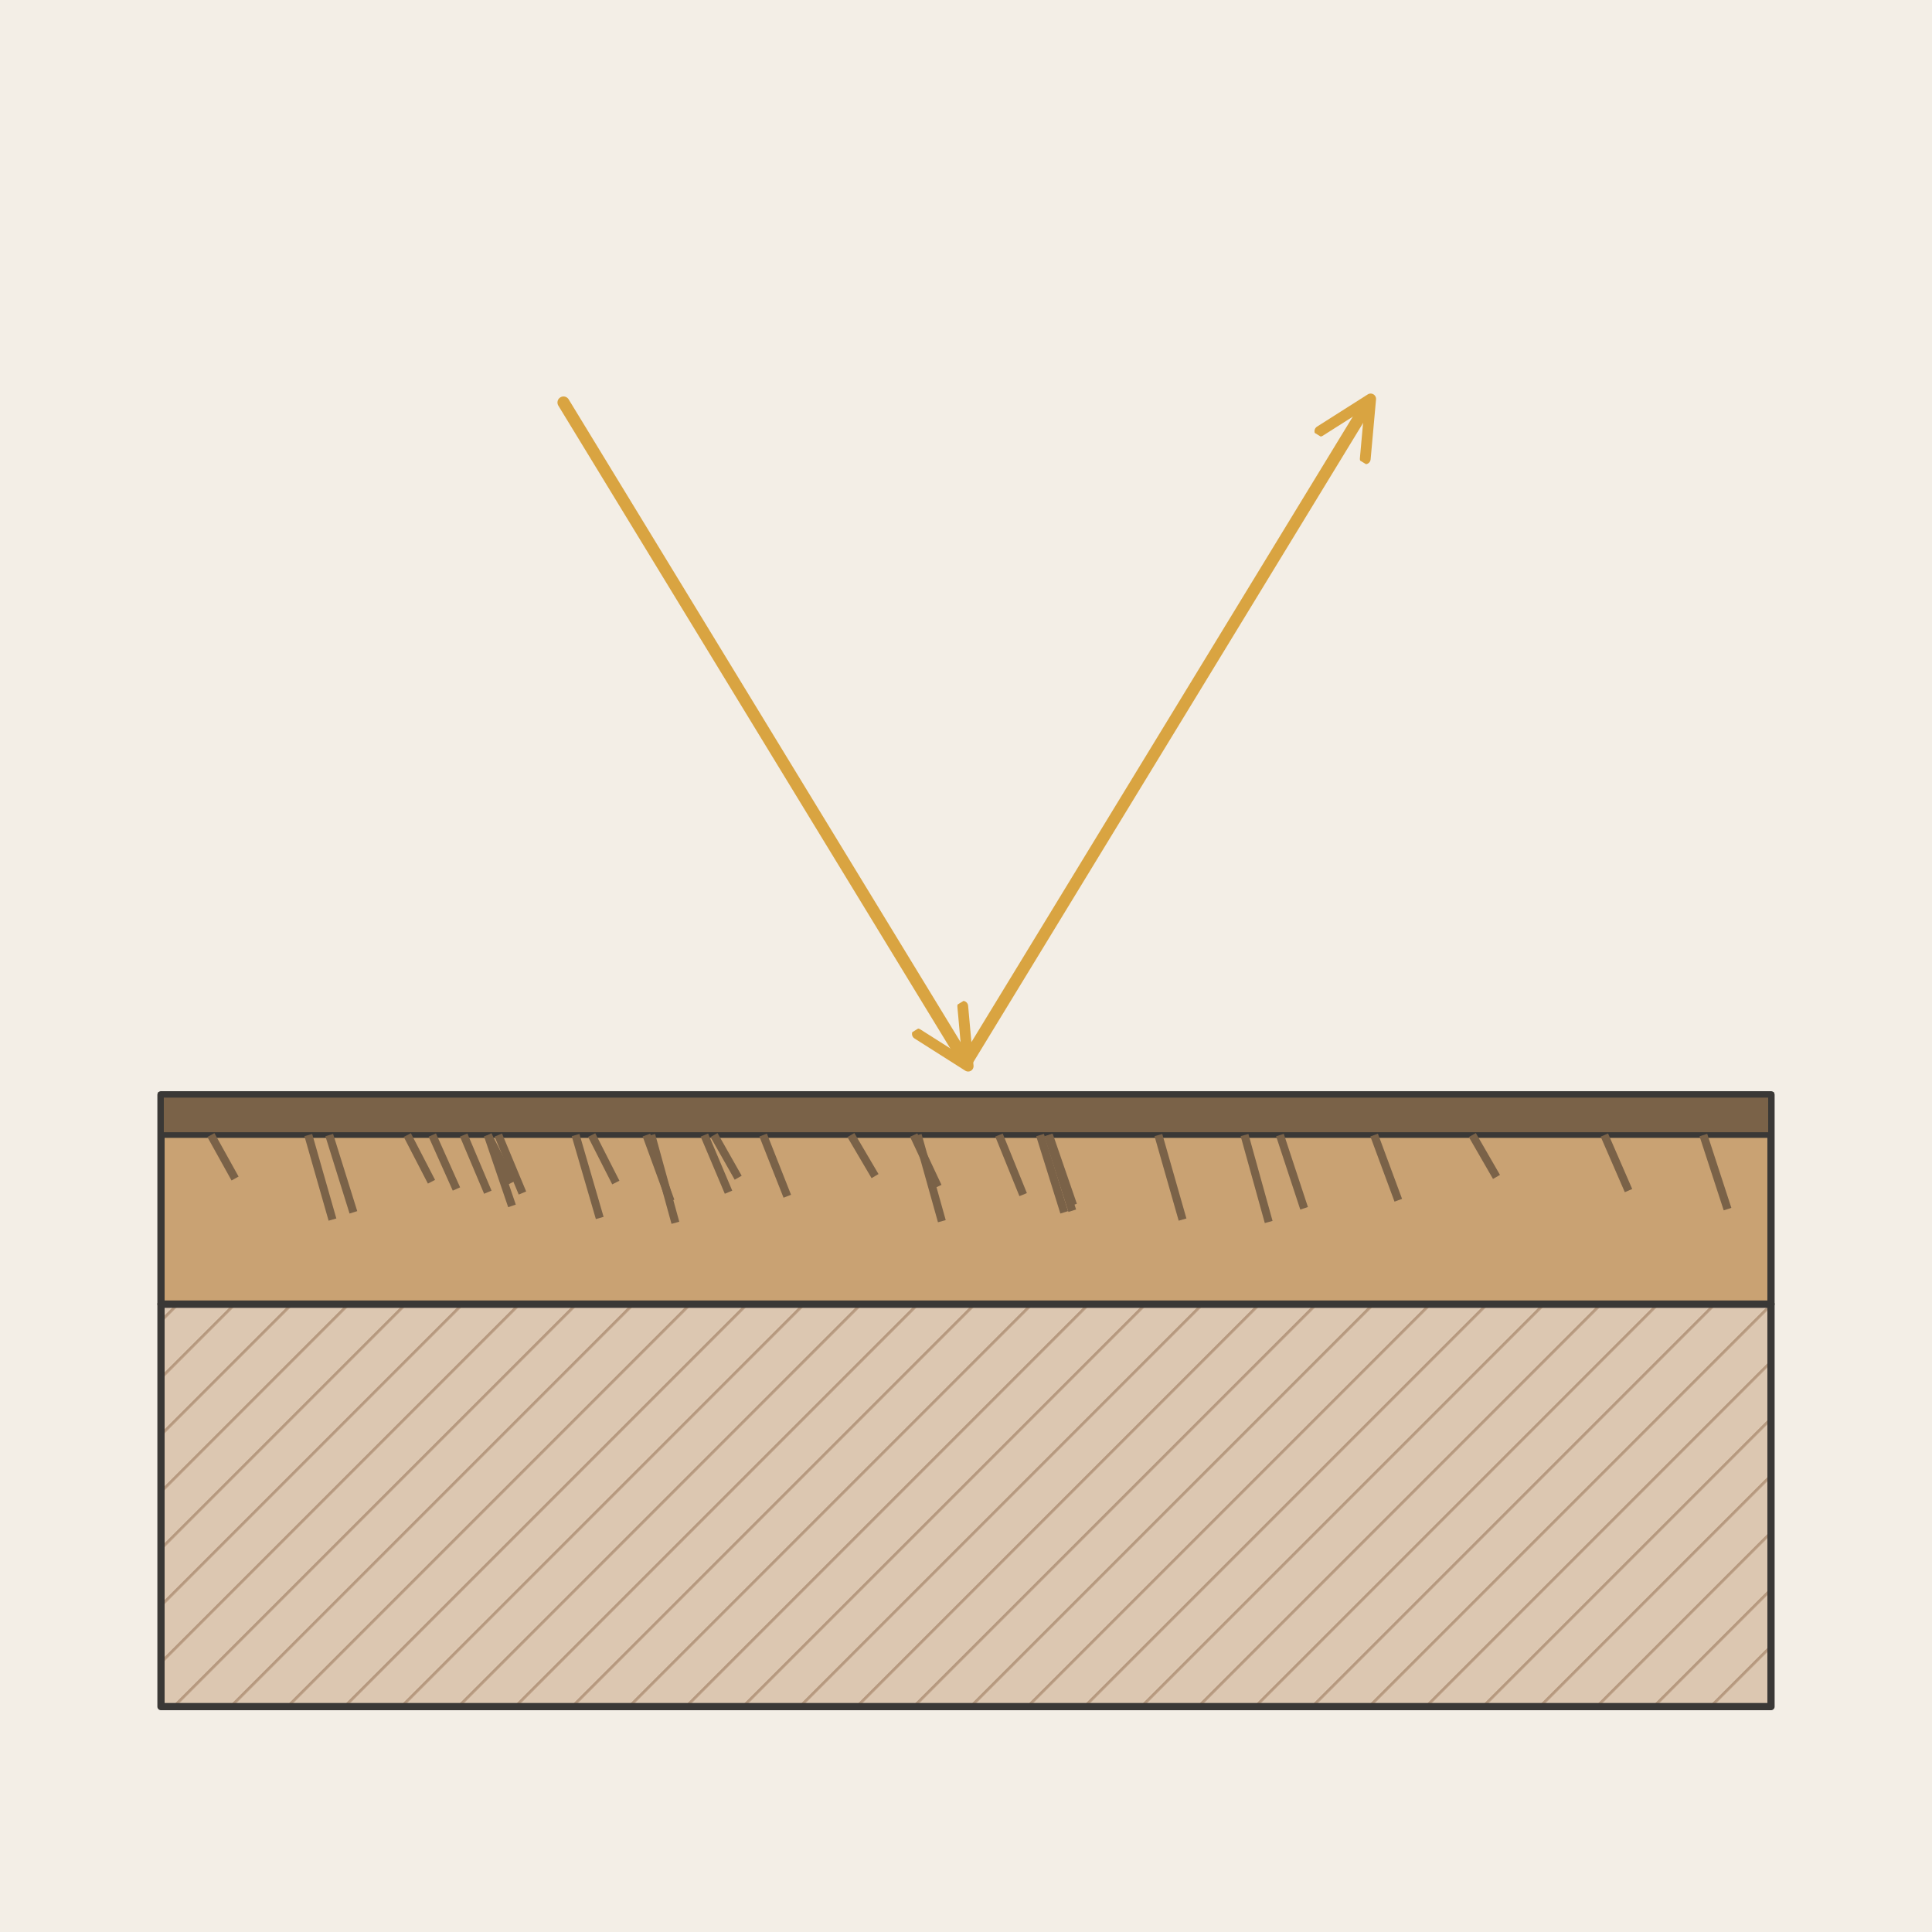
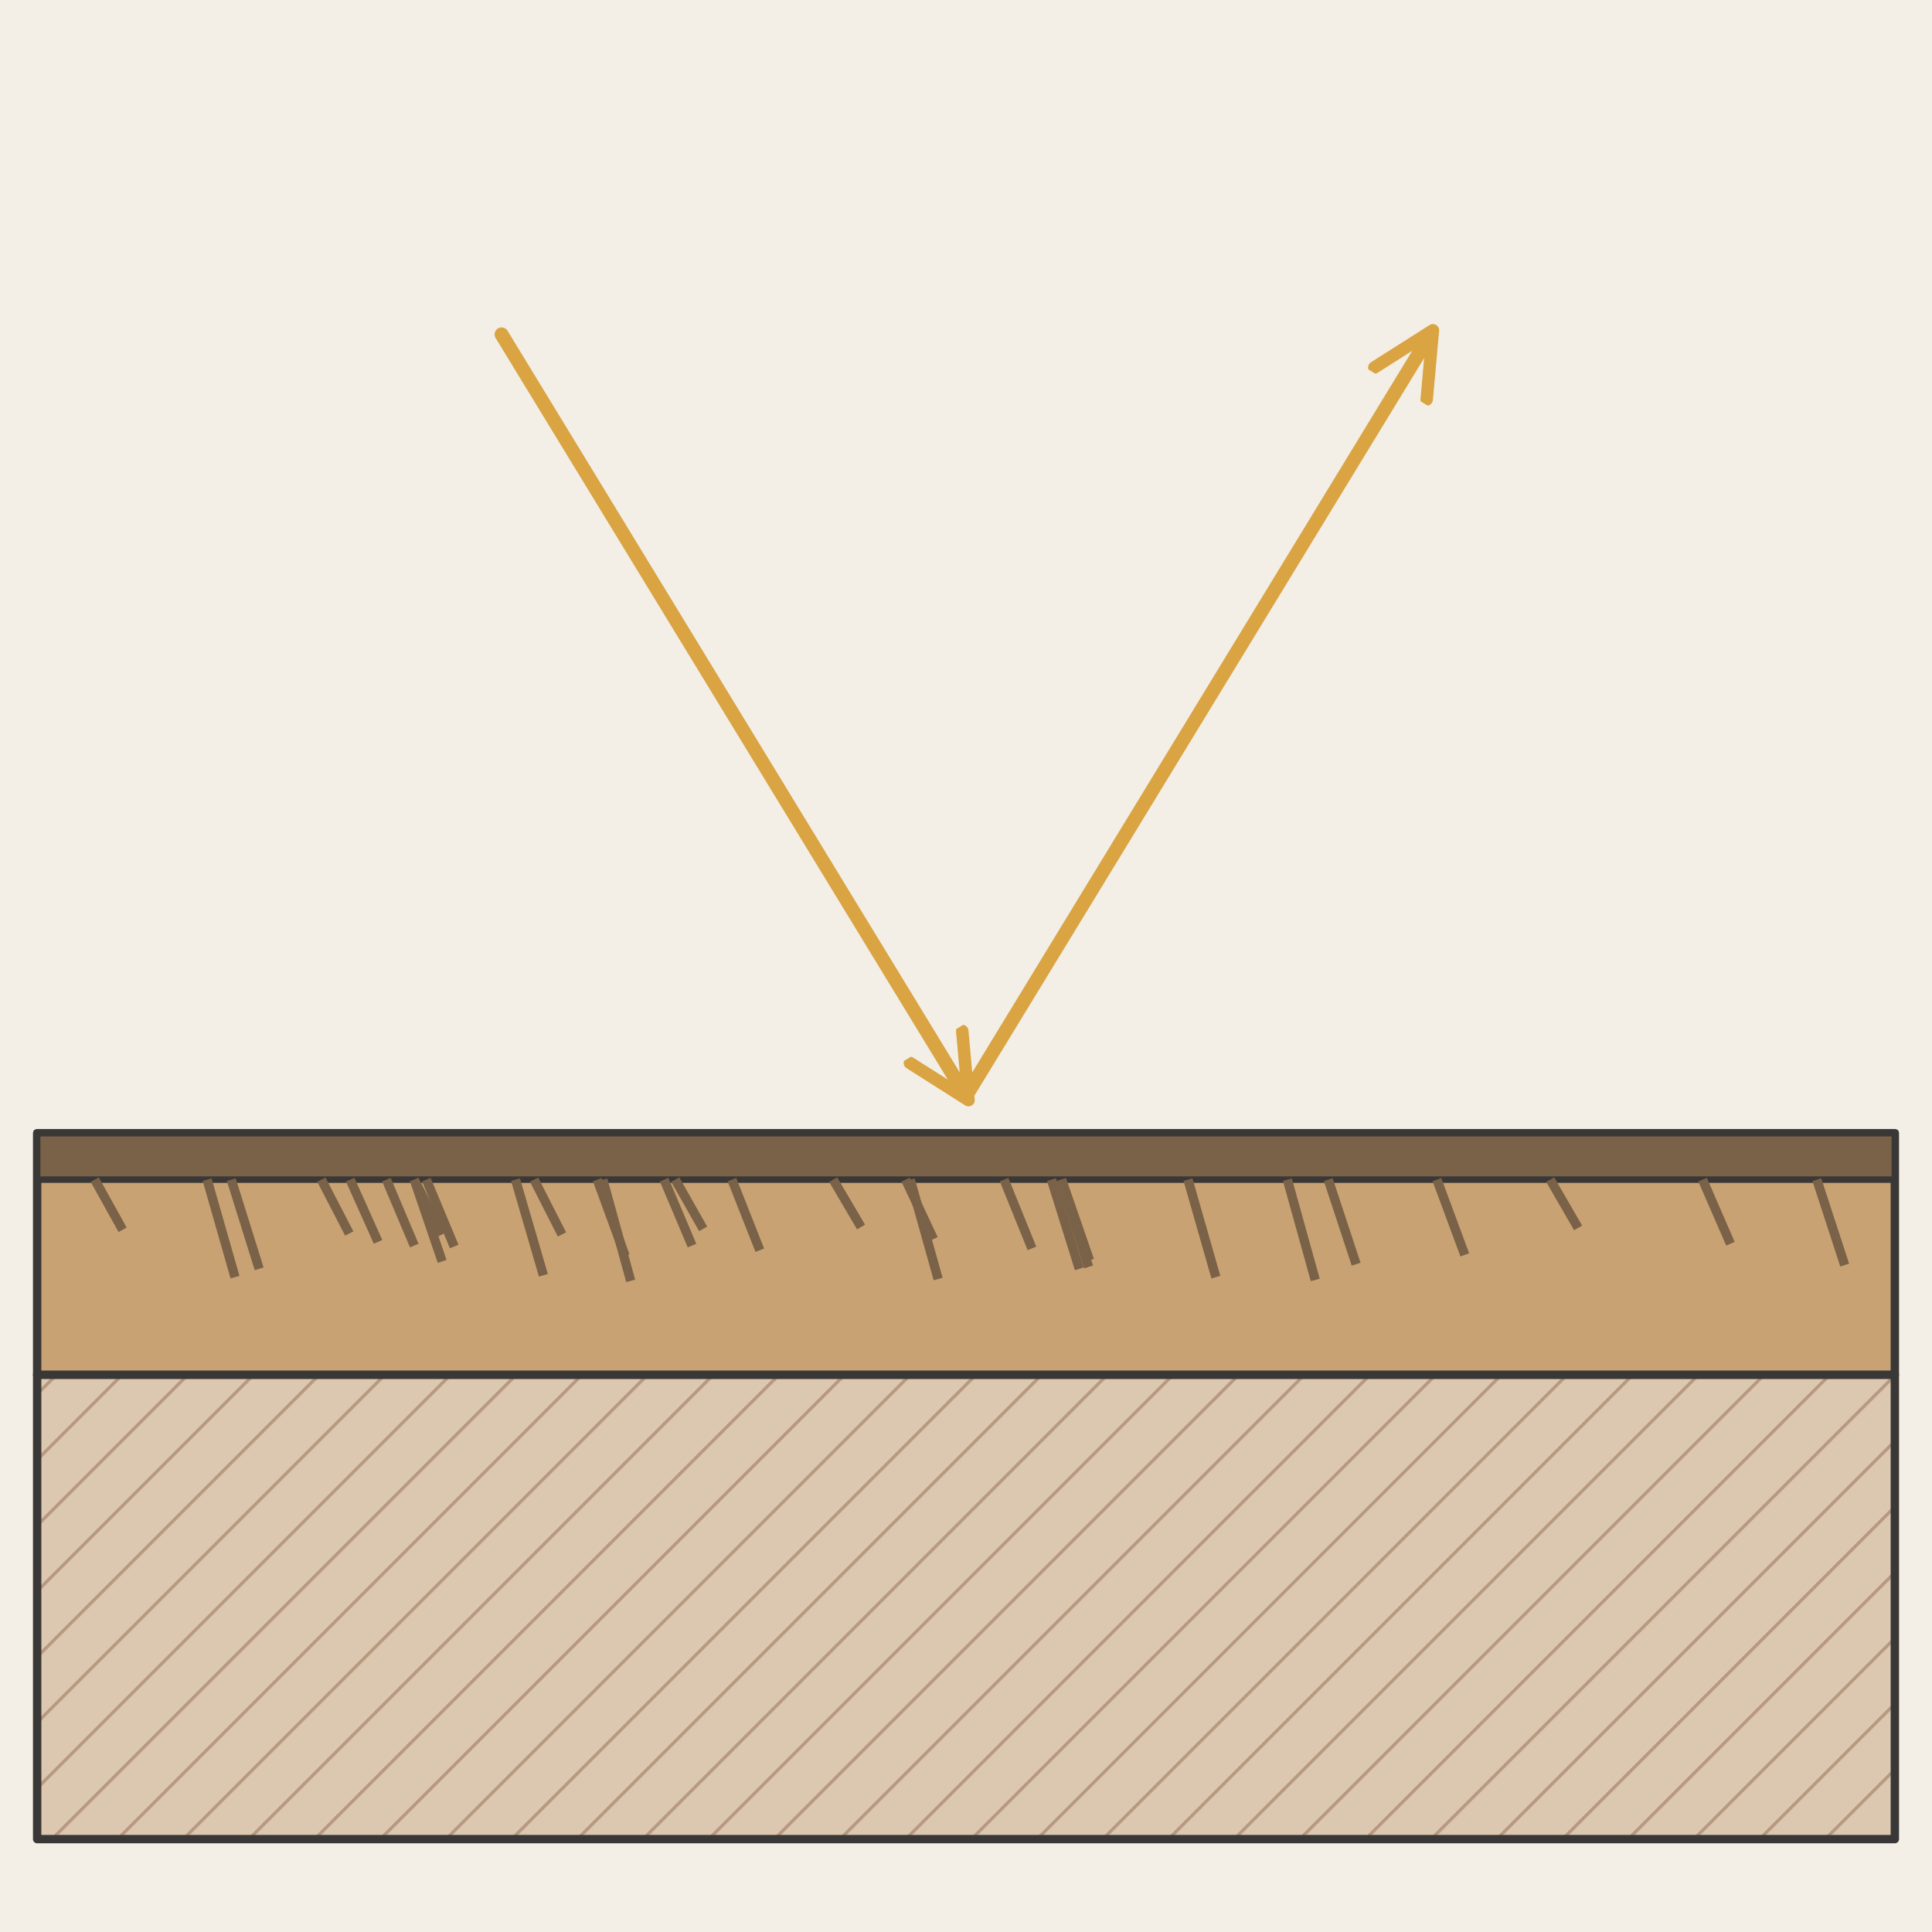
- <svg xmlns="http://www.w3.org/2000/svg" viewBox="0 0 240 240" width="240" height="240">
+ <svg xmlns="http://www.w3.org/2000/svg" viewBox="16 14 208 208" width="208" height="208">
  <rect width="240" height="240" fill="#F3EEE6" />
  <defs>
    <pattern id="h" width="5" height="5" patternUnits="userSpaceOnUse" patternTransform="rotate(45)">
      <rect width="5" height="5" fill="#DCC7B1" />
      <line x1="0" y1="0" x2="0" y2="5" stroke="#B79A80" stroke-width="0.7" />
    </pattern>
    <marker id="a" viewBox="0 0 8 8" refX="6.5" refY="4" markerWidth="5.5" markerHeight="5.5" orient="auto-start-reverse">
      <path d="M0.5,0.8L7,4L0.5,7.2" fill="none" stroke="#B46E4B" stroke-width="1.3" stroke-linecap="round" stroke-linejoin="round" />
    </marker>
    <marker id="aa" viewBox="0 0 8 8" refX="6.5" refY="4" markerWidth="5.5" markerHeight="5.5" orient="auto-start-reverse">
      <path d="M0.5,0.8L7,4L0.5,7.2" fill="none" stroke="#3D5965" stroke-width="1.3" stroke-linecap="round" stroke-linejoin="round" />
    </marker>
    <marker id="al" viewBox="0 0 8 8" refX="6.5" refY="4" markerWidth="5.5" markerHeight="5.5" orient="auto-start-reverse">
      <path d="M0.5,0.8L7,4L0.5,7.2" fill="none" stroke="#D9A441" stroke-width="1.3" stroke-linecap="round" stroke-linejoin="round" />
    </marker>
  </defs>
  <path d="M20,162L23.3,162L26.7,162L30,162L33.3,162L36.7,162L40,162L43.3,162L46.7,162L50,162L53.3,162L56.7,162L60,162L63.3,162L66.7,162L70,162L73.3,162L76.7,162L80,162L83.3,162L86.7,162L90,162L93.3,162L96.7,162L100,162L103.3,162L106.7,162L110,162L113.3,162L116.7,162L120,162L123.3,162L126.7,162L130,162L133.3,162L136.7,162L140,162L143.3,162L146.7,162L150,162L153.3,162L156.7,162L160,162L163.3,162L166.7,162L170,162L173.3,162L176.7,162L180,162L183.3,162L186.7,162L190,162L193.3,162L196.7,162L200,162L203.3,162L206.7,162L210,162L213.3,162L216.7,162L220,162L220,212L20,212Z" fill="url(#h)" stroke="#3A3836" stroke-width="0.9" stroke-linejoin="round" />
  <path d="M20,136L23.3,136L26.7,136L30,136L33.3,136L36.7,136L40,136L43.3,136L46.7,136L50,136L53.3,136L56.7,136L60,136L63.3,136L66.7,136L70,136L73.3,136L76.7,136L80,136L83.3,136L86.7,136L90,136L93.3,136L96.7,136L100,136L103.3,136L106.7,136L110,136L113.3,136L116.7,136L120,136L123.3,136L126.7,136L130,136L133.3,136L136.7,136L140,136L143.3,136L146.7,136L150,136L153.3,136L156.7,136L160,136L163.3,136L166.7,136L170,136L173.3,136L176.7,136L180,136L183.3,136L186.7,136L190,136L193.3,136L196.7,136L200,136L203.3,136L206.7,136L210,136L213.3,136L216.7,136L220,136L220,162L216.7,162L213.3,162L210,162L206.7,162L203.3,162L200,162L196.7,162L193.3,162L190,162L186.7,162L183.3,162L180,162L176.7,162L173.3,162L170,162L166.7,162L163.3,162L160,162L156.7,162L153.3,162L150,162L146.7,162L143.3,162L140,162L136.7,162L133.3,162L130,162L126.7,162L123.3,162L120,162L116.7,162L113.3,162L110,162L106.7,162L103.3,162L100,162L96.7,162L93.3,162L90,162L86.7,162L83.3,162L80,162L76.7,162L73.3,162L70,162L66.7,162L63.3,162L60,162L56.7,162L53.3,162L50,162L46.7,162L43.3,162L40,162L36.7,162L33.3,162L30,162L26.7,162L23.3,162L20,162Z" fill="#C9A273" fill-opacity="1" stroke="#3A3836" stroke-width="0.9" stroke-linejoin="round" />
  <path d="M20,136L220,136L220,141L20,141Z" fill="#7A6248" stroke="#3A3836" stroke-width="0.7" />
  <path d="M26.2,141L29.2,146.4" stroke="#7A6248" stroke-width="1" />
  <path d="M211.6,141L214.6,150.2" stroke="#7A6248" stroke-width="1" />
  <path d="M124.1,141L127.1,148.4" stroke="#7A6248" stroke-width="1" />
  <path d="M113.5,141L116.5,147.4" stroke="#7A6248" stroke-width="1" />
  <path d="M130.2,141L133.2,150.4" stroke="#7A6248" stroke-width="1" />
  <path d="M73.5,141L76.5,146.9" stroke="#7A6248" stroke-width="1" />
  <path d="M170.7,141L173.7,149.1" stroke="#7A6248" stroke-width="1" />
  <path d="M61.9,141L64.9,148.2" stroke="#7A6248" stroke-width="1" />
  <path d="M80.3,141L83.3,149.2" stroke="#7A6248" stroke-width="1" />
  <path d="M80.9,141L83.9,151.9" stroke="#7A6248" stroke-width="1" />
  <path d="M71.5,141L74.5,151.3" stroke="#7A6248" stroke-width="1" />
  <path d="M60.6,141L63.6,146.9" stroke="#7A6248" stroke-width="1" />
  <path d="M53.7,141L56.7,147.7" stroke="#7A6248" stroke-width="1" />
  <path d="M129.2,141L132.2,150.6" stroke="#7A6248" stroke-width="1" />
  <path d="M38.3,141L41.3,151.5" stroke="#7A6248" stroke-width="1" />
  <path d="M130.3,141L133.3,149.7" stroke="#7A6248" stroke-width="1" />
  <path d="M154.6,141L157.6,151.8" stroke="#7A6248" stroke-width="1" />
  <path d="M143.9,141L146.9,151.5" stroke="#7A6248" stroke-width="1" />
  <path d="M182.9,141L185.9,146.2" stroke="#7A6248" stroke-width="1" />
  <path d="M57.6,141L60.6,148.1" stroke="#7A6248" stroke-width="1" />
  <path d="M105.7,141L108.7,146.1" stroke="#7A6248" stroke-width="1" />
  <path d="M40.9,141L43.9,150.6" stroke="#7A6248" stroke-width="1" />
  <path d="M94.8,141L97.8,148.6" stroke="#7A6248" stroke-width="1" />
  <path d="M114,141L117,151.7" stroke="#7A6248" stroke-width="1" />
  <path d="M159,141L162,150.1" stroke="#7A6248" stroke-width="1" />
  <path d="M87.5,141L90.5,148.1" stroke="#7A6248" stroke-width="1" />
  <path d="M50.6,141L53.6,146.8" stroke="#7A6248" stroke-width="1" />
  <path d="M199.3,141L202.3,147.9" stroke="#7A6248" stroke-width="1" />
  <path d="M60.6,141L63.6,149.8" stroke="#7A6248" stroke-width="1" />
  <path d="M88.7,141L91.7,146.3" stroke="#7A6248" stroke-width="1" />
  <path d="M70,50L120,132" fill="none" stroke="#D9A441" stroke-width="1.5" stroke-linecap="round" marker-end="url(#al)" />
  <path d="M120,132L170,50" fill="none" stroke="#D9A441" stroke-width="1.5" stroke-linecap="round" marker-end="url(#al)" />
</svg>
